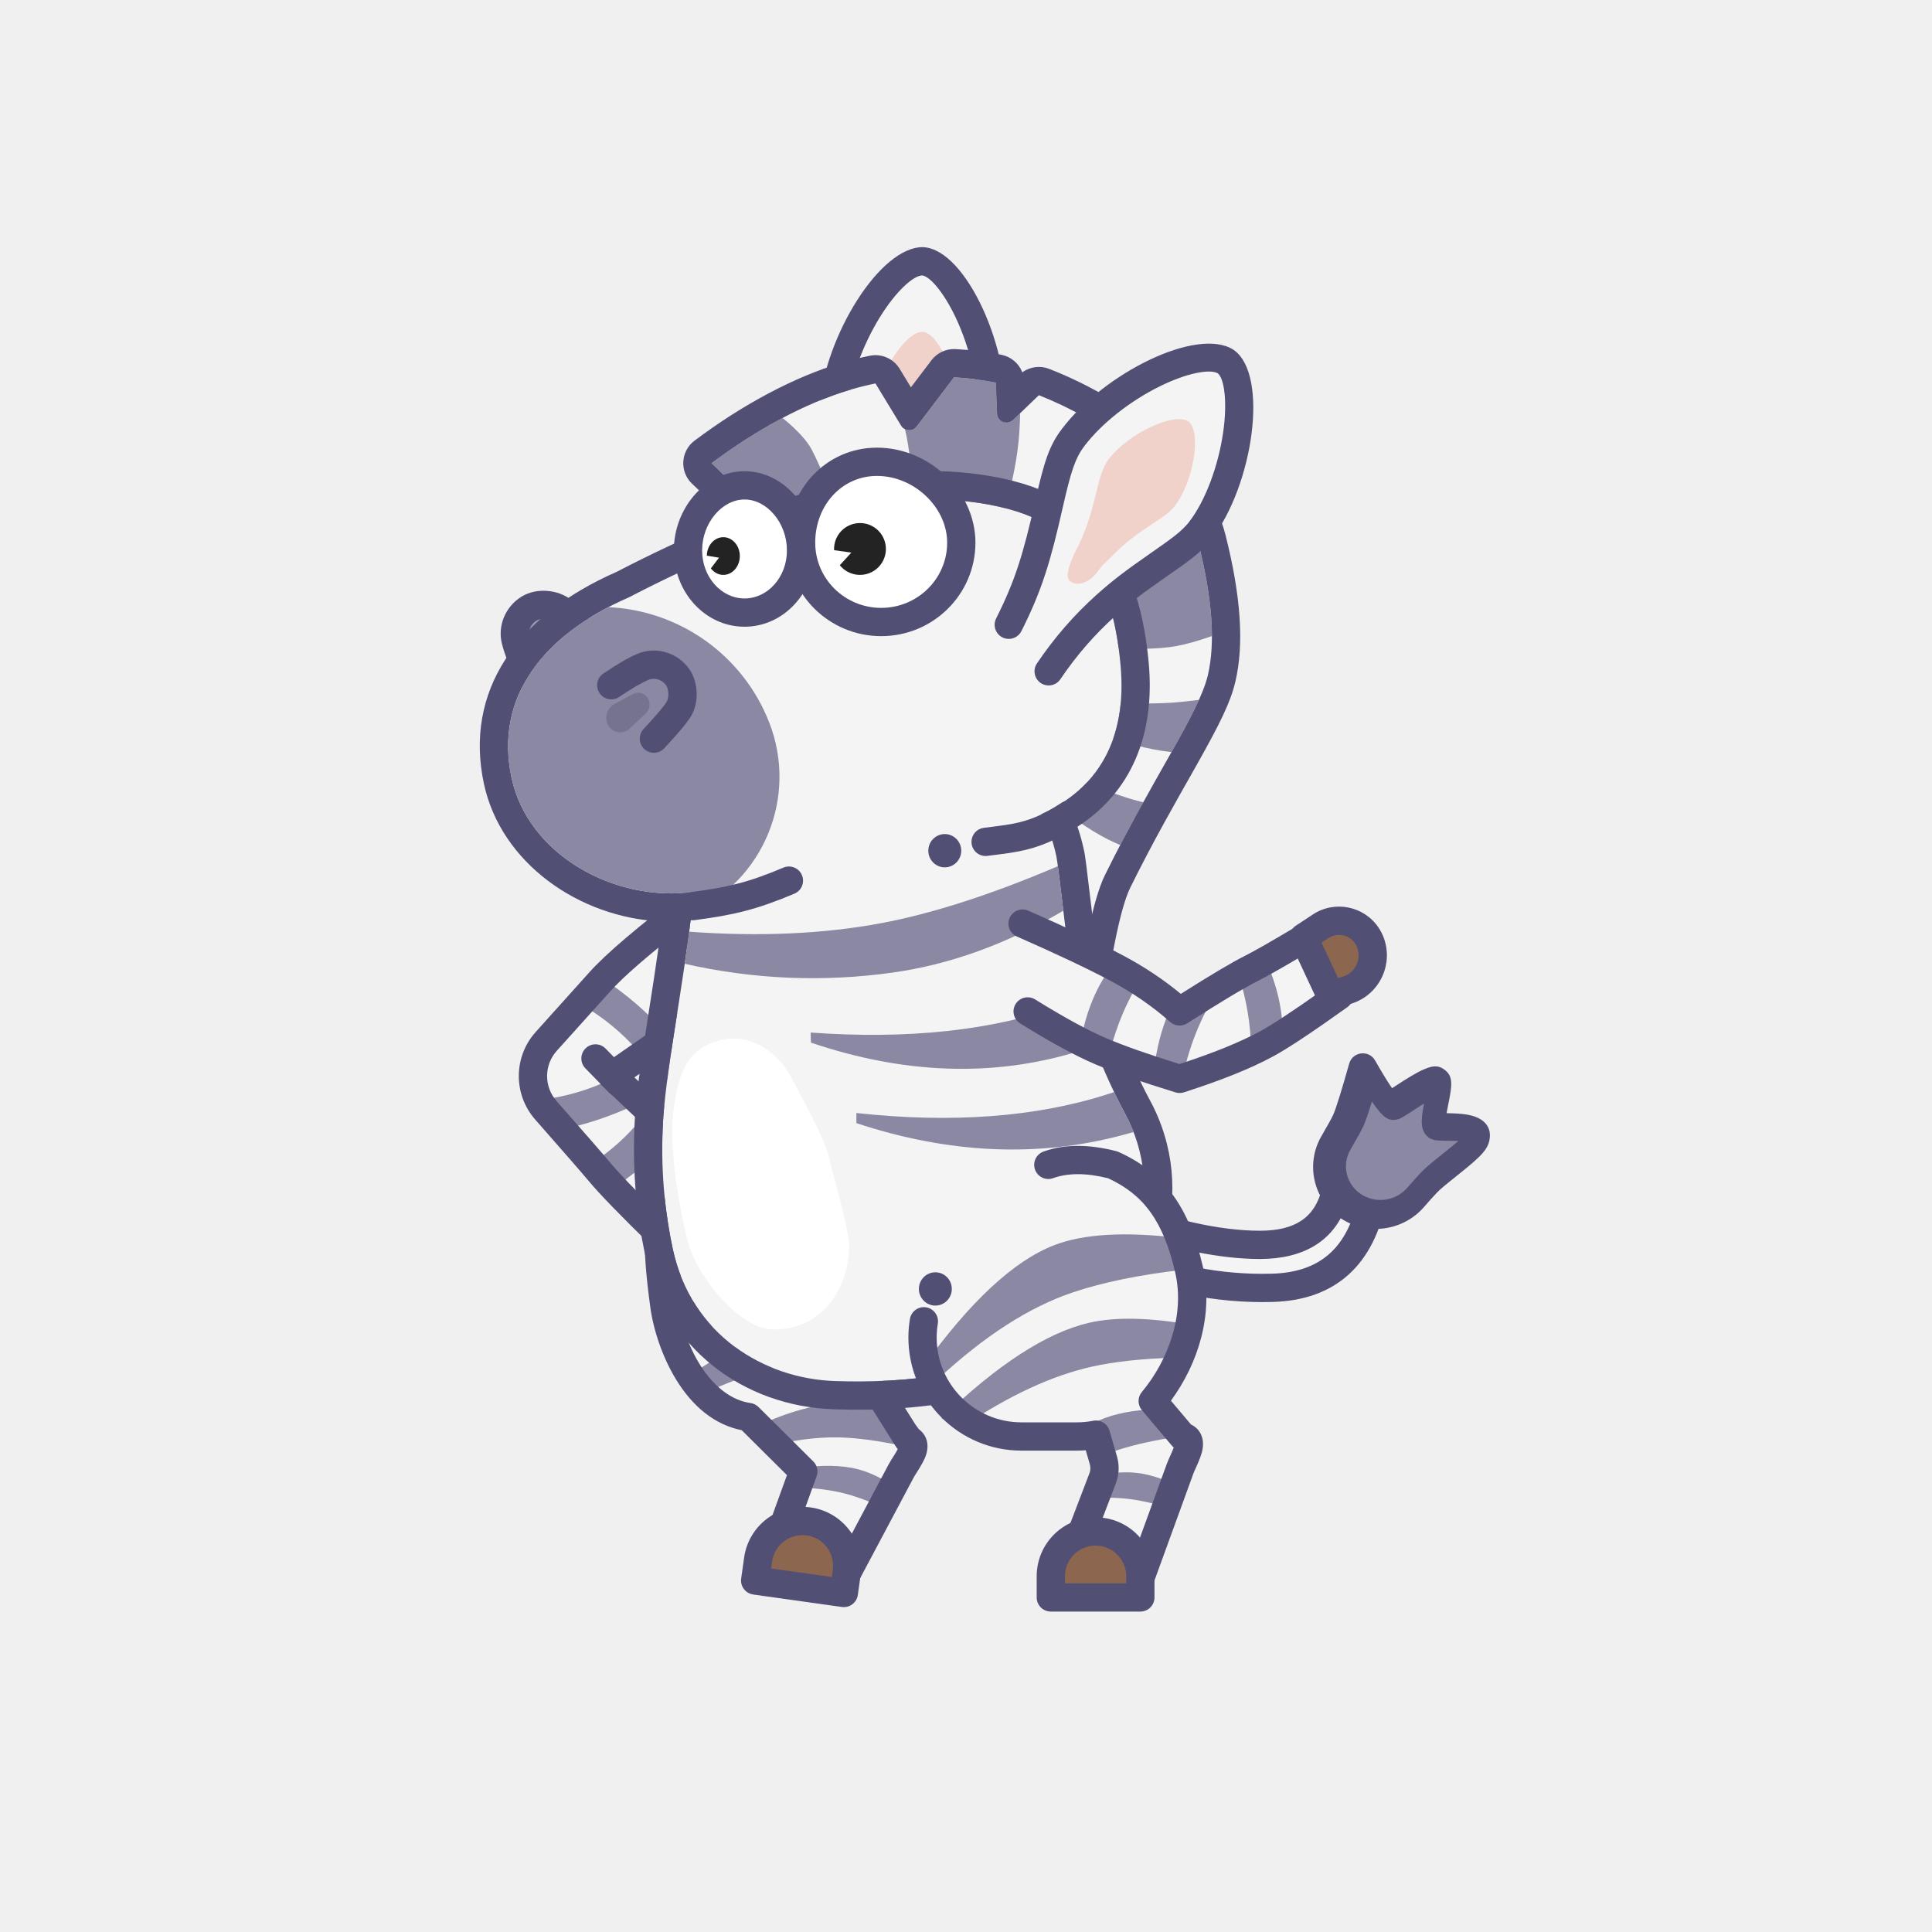
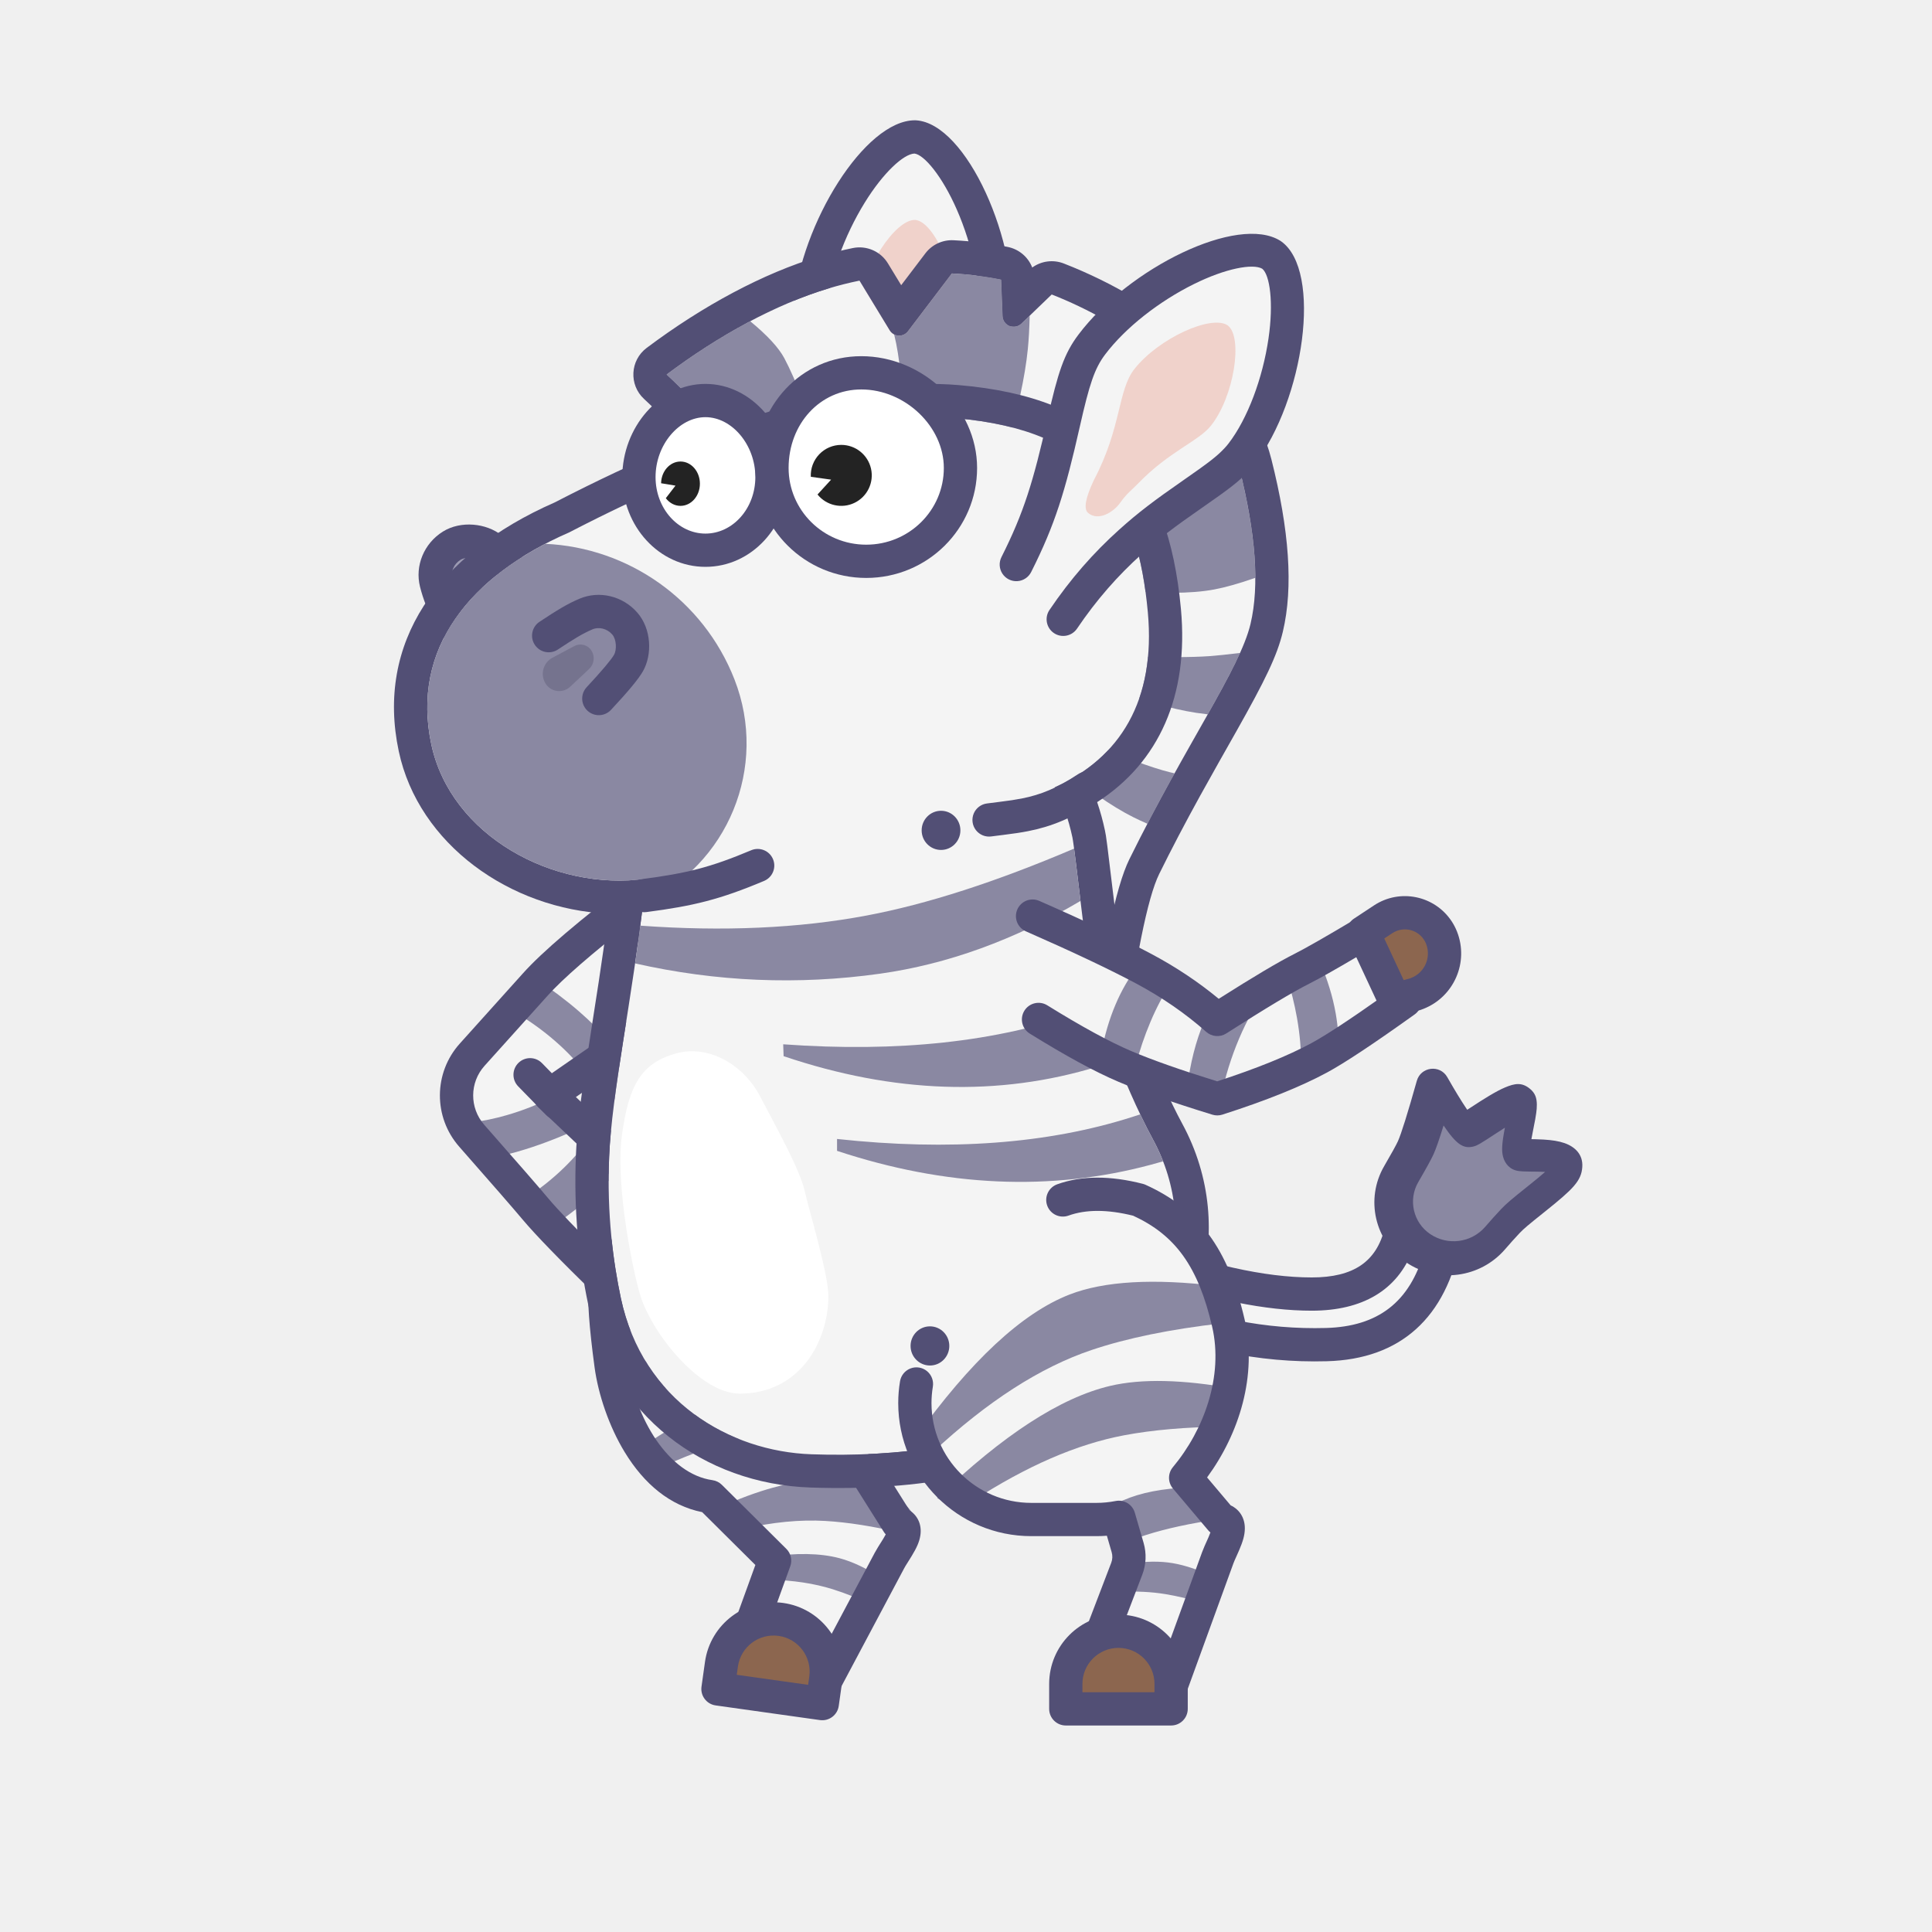
- <svg xmlns="http://www.w3.org/2000/svg" width="800px" height="800px" viewBox="0 0 1024 1024" class="icon" version="1.1">
+ <svg xmlns="http://www.w3.org/2000/svg" width="800px" height="800px" viewBox="76.8 76.8 870.4 870.4" class="icon" version="1.1">
  <path d="M463.989 317.21c-3.929-52.162-24.414-78.553-21.886-102.405 3.641-34.329 31.244-76.633 48.57-76.266 17.218 1.281 38.358 51.095 34.634 83.618-2.44 21.304-27.493 48.845-30.493 105.564" fill="#F4F4F4" />
  <path d="M488.763 145.977c4.416 0.512 12.538 10.277 19.066 25.163 7.268 16.571 11.159 35.59 9.8 49.619-0.085 0.837-0.21 1.708-0.385 2.627-0.984 5.113-2.647 9.498-8.222 22.513-6.186 14.426-9.378 22.72-12.58 33.847-4.313 14.985-6.883 30.513-7.488 47.554a7.493 7.493 0 0 0 14.98 0.532c0.557-15.787 2.93-30.098 6.913-43.94 2.982-10.372 5.994-18.197 11.948-32.086 6.072-14.161 7.9-18.974 9.171-25.585 0.257-1.366 0.457-2.7 0.582-4.014 3.482-35.942-20.185-89.9-43.118-91.203l-0.397-0.012c-22.593-0.082-51.417 46.56-54.724 83.936-0.957 10.814 1.114 19.241 8.297 39.786 9.516 27.231 13.3 41.31 15.367 63.57a7.493 7.493 0 1 0 14.92-1.386c-2.208-23.782-6.254-38.83-16.152-67.134-6.444-18.427-8.217-25.63-7.515-33.517 1.339-15.118 7.93-33.243 17.171-48.193 8.332-13.482 17.465-21.859 22.363-22.078z" fill="#524F75" />
  <path d="M474.899 266.799c-1.898-26.522-12.373-39.896-11.014-52.032 1.948-17.468 16.234-39.044 25.143-38.897 8.846 0.612 19.598 25.897 17.608 42.444-1.059 8.831-9.84 19.801-13.969 39.149-0.937 4.411-1.973 6.471-2.285 11.826-0.31 5.352-3.926 12.37-9.798 11.576-2.742-0.37-4.635-5.058-5.684-14.066z" fill="#F0D2CB" />
  <path d="M274.697 354.509c-0.864-5.732-1.963-13.045-1.753-19.431 0.21-6.386 4.688-12.193 11.321-14.094 6.629-1.903 13.951 2.031 16.786 6.019 1.888 2.662 4.833 8.941 8.834 18.839" fill="#9D9BB3" />
  <path d="M287.152 354.399c-3.739-8.177-5.462-12.423-6.594-16.911-0.779-3.097 0.662-6.589 3.706-8.484 2.428-1.519 7.071-0.994 9.146 0.662 1.928 1.541 6.256 6.496 12.458 14.431a7.493 7.493 0 1 0 11.808-9.226c-6.946-8.886-11.741-14.378-14.91-16.913-6.811-5.44-18.325-6.736-26.447-1.661-8.509 5.317-12.673 15.392-10.292 24.851 1.431 5.682 3.369 10.455 7.493 19.481a7.493 7.493 0 0 0 13.629-6.229z" fill="#524F75" />
  <path d="M284.772 357.086l-0.787-11.144a5.854 5.854 0 0 1 4.99-6.204 6.564 6.564 0 0 1 7.156 4.346l3.831 11.044a7.238 7.238 0 0 1-5.839 9.541 8.242 8.242 0 0 1-9.351-7.583z" fill="#75738E" />
  <path d="M550.617 209.47c30.902 12.056 74.859 40.001 84.44 77.906 7.523 29.753 9.223 53.278 5.11 70.574-4.823 20.278-28.802 53.698-54.577 105.979-6.196 12.575-12.158 41.682-17.875 87.325l-190.581-40.91c34.054-71.785 51.083-125.974 51.083-162.574 0-36.599-17.028-70.681-51.083-102.248 23.597-17.703 49.259-31.674 72.949-38.79a159.669 159.669 0 0 1 13.931-3.504l13.607 22.376a4.995 4.995 0 0 0 8.247 0.422l19.766-26.03c7.435 0.367 14.888 1.261 22.238 2.747l0.652 16.451a4.995 4.995 0 0 0 8.457 3.402l13.637-13.127z" fill="#F4F4F4" />
  <path d="M605.953 425.195a984.786 984.786 0 0 0-12.233 22.713 125.183 125.183 0 0 1-6.414-2.98c-10.048-5.053-21.409-13.047-34.079-23.982l12.96-10.352c16.479 7.275 29.054 11.981 37.721 14.121 0.647 0.162 1.329 0.322 2.046 0.48zM635.467 370.963c-3.524 7.822-8.542 16.986-14.553 27.658a134.454 134.454 0 0 1-5.19-0.682c-11.321-1.731-24.706-5.63-40.143-11.694l9.129-13.849c16.444 0.594 28.787 0.594 37.026 0 3.344-0.242 7.922-0.719 13.732-1.434zM635.484 289.095c4.561 18.447 6.848 34.459 6.863 48.038-7.385 2.567-13.592 4.318-18.617 5.252-10.6 1.968-24.928 1.968-42.993 0l-12.333-30.118c20.635-3.931 36.122-8.055 46.462-12.37 5.774-2.41 12.648-6.012 20.617-10.802zM479.612 227.455a4.99 4.99 0 0 0 6.256-1.426l19.766-26.03c7.435 0.367 14.888 1.261 22.238 2.747l0.652 16.451a4.995 4.995 0 0 0 8.457 3.402l3.706-3.569c-0.132 5.759-0.41 10.762-0.832 15.013-1.226 12.37-4.658 28.197-10.292 47.479l-45.054-8.769c-0.937-20.98-2.528-35.917-4.773-44.816l-0.125-0.482zM415.761 295.394c-8.514-17.268-21.387-33.892-38.627-49.871 12.183-9.141 24.918-17.286 37.648-24.007 7.697 6.341 12.82 11.898 15.375 16.666 4.943 9.233 12.036 27.286 21.277 54.157l-35.673 3.055z" fill="#8A88A2" />
  <path d="M550.617 209.47l-13.639 13.13a4.993 4.993 0 0 1-8.457-3.402l-0.652-16.451a149.484 149.484 0 0 0-22.238-2.747L485.868 226.029a4.995 4.995 0 0 1-8.247-0.422l-13.607-22.376a160.119 160.119 0 0 0-13.931 3.504c-23.689 7.116-49.352 21.087-72.949 38.79C411.188 277.089 428.217 311.171 428.217 347.77c0 36.597-17.028 90.789-51.083 162.574l190.581 40.91c5.717-45.643 11.679-74.75 17.875-87.325 25.772-52.284 49.754-85.701 54.577-105.979 4.113-17.296 2.413-40.82-5.11-70.574-9.581-37.905-53.538-65.853-84.44-77.906zM482.804 205.285l10.894-14.348a14.978 14.978 0 0 1 12.673-5.904c8.312 0.412 16.499 1.414 24.466 3.025a14.98 14.98 0 0 1 11.002 9.266 14.985 14.985 0 0 1 14.224-1.816c44.499 17.361 83.806 49.764 93.516 88.194 8.065 31.889 9.93 57.674 5.16 77.717-2.565 10.797-7.97 21.839-20.957 44.876-1.434 2.548-6.791 12.006-7.825 13.841a1565.157 1565.157 0 0 0-8.524 15.258c-6.723 12.216-12.67 23.527-18.407 35.163-5.19 10.527-10.947 38.637-16.449 82.562a14.985 14.985 0 0 1-18.015 12.788l-190.579-40.91c-9.451-2.028-14.536-12.343-10.395-21.074 33.18-69.937 49.637-122.316 49.637-156.15 0-32.116-15.11-62.362-46.285-91.258-6.856-6.354-6.284-17.366 1.194-22.975 25.488-19.119 52.646-33.65 77.637-41.157a175.918 175.918 0 0 1 15.235-3.831 14.988 14.988 0 0 1 15.812 6.893l5.987 9.843z" fill="#524F75" />
  <path d="M586.929 641.746c31.737 12.038 58.688 18.055 80.864 18.055s35.55-9.308 40.128-27.918l19.626 2.558c-5.892 31.272-23.614 47.314-53.171 48.13s-58.708-5.302-87.45-18.347v-22.478z" fill="#F4F4F4" />
  <path d="M594.422 659.339c26.287 11.249 52.851 16.484 79.752 15.742 23.405-0.647 37.761-11.636 44.199-34.282l-5.19-0.677c-6.898 17.915-22.53 27.166-45.391 27.168-20.747 0-45.178-4.963-73.371-14.836v6.883z m-4.835-24.596c30.952 11.741 57.054 17.565 78.204 17.565 18.887 0 29.144-7.136 32.853-22.216a7.493 7.493 0 0 1 8.244-5.639l19.626 2.558a7.493 7.493 0 0 1 6.396 8.816c-6.529 34.649-27.151 53.318-60.329 54.232-30.713 0.847-60.988-5.505-90.751-19.011a7.5 7.5 0 0 1-4.396-6.823v-22.478c0.002-5.242 5.252-8.864 10.153-7.003z" fill="#524F75" />
  <path d="M719.527 567.001c7.815 11.699 12.915 18.237 15.3 19.616 0.862 0.497 21.142-17.146 24.101-15.035 2.225 1.588-3.557 24.049 0 24.259 4.805 0.282 22.848-2.617 22.848 3.209 0 5.829-17.96 19.054-24.336 26.786a230.063 230.063 0 0 0-6.321 8.107 26.324 26.324 0 0 1-34.209 6.986 25.1 25.1 0 0 1-9.975-32.815c3.04-6.181 4.933-10.272 5.677-12.273 1.401-3.749 3.704-13.362 6.916-28.839z" fill="#8A88A2" />
  <path d="M722.634 596.817c-1.024 2.25-3.272 6.334-6.863 12.51a17.615 17.615 0 0 0 5.372 23.455 18.842 18.842 0 0 0 24.766-3.277 240.74 240.74 0 0 1 7.098-7.9c2.51-2.642 4.703-4.476 12.151-10.427l0.902-0.722c3.02-2.42 5.162-4.191 6.853-5.697-0.674-0.032-1.389-0.055-2.16-0.075a192.634 192.634 0 0 0-2.62-0.045l-2.508-0.027c-2.133-0.032-3.417-0.085-4.568-0.235-3.979-0.514-6.266-3.269-7.111-6.496-0.377-1.439-0.46-2.902-0.37-4.598 0.107-2.133 0.48-4.591 1.156-8.132l0.057-0.305c-0.155 0.1-0.317 0.197-0.475 0.3-1.886 1.196-7.852 5.098-7.805 5.068a73.653 73.653 0 0 1-2.987 1.851 15.16 15.16 0 0 1-1.573 0.802 8.584 8.584 0 0 1-1.611 0.519c-1.891 0.41-3.739 0.355-5.914-1.114-2.011-1.356-4.331-4.059-7.275-8.422-1.928 6.269-3.417 10.552-4.516 12.967z m46.075-6.768c1.284 0.035 2.448 0.08 3.567 0.147 3.766 0.232 6.786 0.687 9.341 1.581 4.898 1.716 8.422 5.255 8.03 10.839-0.435 6.236-4.196 9.923-16.634 19.886l-0.914 0.732c-6.723 5.375-8.821 7.128-10.637 9.041a221.634 221.634 0 0 0-6.644 7.395 33.822 33.822 0 0 1-44.469 5.884c-14.224-9.596-18.577-28.577-9.945-43.41 3.332-5.732 5.432-9.546 6.176-11.184 1.434-3.152 4.353-12.415 8.517-27.213 1.803-6.399 10.422-7.458 13.719-1.688 3.407 5.964 6.219 10.59 8.417 13.851l0.582 0.857c1.916-1.249 4.798-3.124 6.059-3.924 1.379-0.877 2.647-1.658 3.839-2.37 2.775-1.658 5.1-2.902 7.093-3.741 4.488-1.893 7.623-2.413 11.257 0.582 2.473 2.036 3.05 4.246 3.112 7.041a24.876 24.876 0 0 1-0.287 3.941c-0.27 1.956-0.39 2.587-1.484 8.127a243.312 243.312 0 0 0-0.677 3.589c0.719 0.01 1.354 0.022 1.983 0.037z" fill="#524F75" />
  <path d="M464.692 615.229c19.624 12.405 29.551 29.581 32.288 60.458s-17.364 56.151-28.759 66.449l13.089 20.806c6.912 2.52-0.829 11.319-3.832 16.965L446.663 837.887l-39.866-5.605 20.932-52.373-30.993-28.85c-28.685-4.031-48.67-30.553-44.639-59.238 0.401-2.854 1.036-5.665 1.899-8.414" fill="#F4F4F4" />
  <path d="M349.944 707.555C379.556 676.516 405.54 658.362 427.897 653.093c22.36-5.266 55.899 0.154 100.619 16.26l-0.991 8.055c-38.292-3.273-69.402-2.664-93.325 1.83-23.925 4.489-49.682 16.38-77.274 35.673l-6.982-7.355z" fill="#8A88A2" />
  <path d="M368.436 727.065c27.925-18.608 51.884-28.83 71.88-30.668 22.874-2.107 55.526 6.644 97.959 26.249l-2.1 7.836c-37.467-8.57-68.356-12.295-92.673-11.178-20.432 0.937-42.873 6.87-67.325 17.8-4.647 2.076-11.763-7.361-7.742-10.039zM404.251 754.495c16.877-7.353 31.469-10.952 43.775-10.794 8.149 0.104 17.664 2.089 28.541 5.951 13.412 4.758 17.912 20.477 6.403 17.768-12.765-3.007-24.207-4.809-34.33-5.405-11.421-0.674-23.836 0.534-37.245 3.618-9.192 2.113-15.22-7.617-7.144-11.138zM422.431 778.256c12.974-1.942 23.813-1.768 32.512 0.521 5.952 1.565 12.537 4.705 19.762 9.413 4.836 3.151-2.868 3.433-3.927 6.278-1.011 2.723 4.844 8.136-0.001 5.836-6.733-3.201-13.011-5.708-18.829-7.529-8.369-2.616-17.81-4.044-28.317-4.282-3.645-0.084-0.792-2.492-1.202-4.797-0.44-2.468-3.892-4.857 0-5.44z" fill="#8A88A2" />
  <path d="M489.515 676.353c2.025 22.812-10.1 45.572-26.316 60.227a7.49 7.49 0 0 0-1.319 9.547l13.091 20.806c0.256 0.407 0.547 0.788 0.875 1.134-0.295 0.556-0.674 1.224-1.137 1.989-0.253 0.418-0.526 0.857-0.884 1.424l-0.736 1.163c-0.298 0.473-0.53 0.844-0.749 1.204-0.594 0.961-1.063 1.767-1.475 2.544l-28.352 53.343L416.994 826.148l15.832-43.687a7.495 7.495 0 0 0-1.764-7.867L402.016 745.742a7.493 7.493 0 0 0-4.237-2.104c-19.756-2.779-34.833-27.546-38.256-52.825-2.337-17.234-3.126-28.815-2.603-34.187a7.5 7.5 0 0 0-6.731-8.187 7.495 7.495 0 0 0-8.184 6.731c-0.669 6.844 0.183 19.335 2.665 37.654 1.654 12.192 6.486 26.551 13.561 38.176 8.778 14.419 20.478 24.162 34.904 27.042l23.968 23.81-17.349 47.878a7.493 7.493 0 0 0 6.004 9.971l39.866 5.605a7.493 7.493 0 0 0 7.659-3.905l30.817-57.975c0.436-0.826 0.517-0.954 2.409-3.967 0.396-0.628 0.708-1.129 1.008-1.624 2.218-3.651 3.48-6.348 3.93-9.354 0.692-4.601-1.065-8.768-4.869-11.242l-8.765-13.936c17.004-17.442 28.941-42.281 26.635-68.275-2.879-32.435-13.574-52.115-35.746-66.132a7.333 7.333 0 0 0-1.152-0.596C453.559 602.542 440.797 600.748 429.329 603.137a7.493 7.493 0 0 0 3.055 14.672c8.116-1.689 17.71-0.394 28.849 4.102 17.593 11.33 25.822 26.696 28.281 54.442z" fill="#524F75" />
  <path d="M363.635 658.531a8.726 8.824 7.992 1 0-2.454 17.476 8.726 8.824 7.992 1 0 2.454-17.476Z" fill="#524F75" />
  <path d="M428.622 806.38a23.727 23.727 0 0 1 20.193 26.801L447.252 844.307l-46.992-6.604 1.564-11.13a23.727 23.727 0 0 1 26.798-20.194z" fill="#8C664F" />
  <path d="M441.396 832.135a16.234 16.234 0 0 0-32.152-4.519L408.722 831.326l32.152 4.519 0.521-3.71z m-11.731-33.175c17.073 2.399 28.97 18.188 26.571 35.261L454.671 845.35c-0.576 4.096-4.367 6.953-8.463 6.377l-46.992-6.604a7.493 7.493 0 0 1-6.377-8.46L394.404 825.531c2.399-17.073 18.188-28.97 35.261-26.571z" fill="#524F75" />
  <path d="M367.459 478.203l10.21 55.011-53.268 36.911 46.57 44.179-20.113 40.98c-16.449-16.054-27.423-27.366-32.928-33.939-4.156-4.963-13.689-15.919-28.602-32.863a27.473 27.473 0 0 1 0.217-36.544c12.932-14.348 22.396-24.873 28.385-31.569 8.287-9.263 24.796-23.32 49.529-42.166z" fill="#F4F4F4" />
  <path d="M367.459 478.203l10.21 55.011-53.268 36.911 46.57 44.179-20.113 40.98c-16.449-16.054-27.423-27.366-32.928-33.939-4.156-4.963-13.689-15.919-28.602-32.863a27.473 27.473 0 0 1 0.217-36.544c12.932-14.348 22.396-24.873 28.385-31.569 8.287-9.263 24.796-23.32 49.529-42.166z" fill="#F4F4F4" />
  <path d="M317.582 517.382c7.56 4.988 14.264 10.025 20.113 15.108 9.883 8.589 18.287 18.16 25.218 28.707l-13.27 15.83c-3.794-10.922-11.389-21.337-22.785-31.244a118.444 118.444 0 0 0-17.738-12.75c-6.761-3.974 3.244-19.091 8.462-15.65zM336.706 585.648c-9.358 4.226-18.185 7.533-26.484 9.91a144.072 144.072 0 0 1-14.378 3.352c-7.805 1.401-14.643-15.472-6.241-16.489 4.9-0.594 10.025-1.658 15.372-3.189a118.609 118.609 0 0 0 21.049-8.282c6.771-3.439 15.517 12.515 10.682 14.698zM356.145 603.73c-10.297 10.507-20.935 19.326-31.916 26.459-8.1 5.257-3.172-1.359-6.034-4.526-2.96-3.274-14.423-2.65-4.765-8.921 12.665-8.224 23.052-18.267 31.16-30.131l11.556 17.118z" fill="#8A88A2" />
  <path d="M323.517 525.364c-5.997 6.706-15.465 17.233-28.405 31.587a19.985 19.985 0 0 0-0.157 26.582c14.955 16.993 24.511 27.973 28.722 33.003 4.448 5.312 12.815 14.054 25.028 26.132l13.112-26.716-42.573-40.388a7.493 7.493 0 0 1 0.889-11.596l49.284-34.149-7.091-38.2c-19.044 14.858-32.024 26.159-38.81 33.747z m12.728 45.67l39.884 37.833a7.488 7.488 0 0 1 1.568 8.736l-20.113 40.98a7.493 7.493 0 0 1-11.961 2.058c-16.621-16.219-27.728-27.665-33.44-34.491-4.103-4.9-13.614-15.827-28.482-32.726a34.963 34.963 0 0 1 0.277-46.51c12.927-14.341 22.383-24.858 28.365-31.547 8.692-9.718 25.48-24.012 50.571-43.13 4.441-3.384 10.889-0.897 11.908 4.593l10.21 55.014a7.5 7.5 0 0 1-3.099 7.525l-45.688 31.664z" fill="#524F75" />
  <path d="M333.599 568.69l-12.618-12.925a7.493 7.493 0 0 0-10.725 10.467l12.618 12.925a7.493 7.493 0 0 0 10.725-10.467z" fill="#524F75" />
  <path d="M551.976 431.494c29.456-13.197 45.593-39.149 41.934-78.943-4.491-48.817-22.253-81.922-86.555-87.33-42.868-3.604-100.944 13.557-174.23 51.482-44.859 19.551-71.178 52.376-62.009 95.464 8.749 41.125 55.019 66.303 96.718 60.548-0.252 1.993-0.495 4.024-0.729 6.094-5.639 49.609-14.673 90.149-15.874 119.186-1.074 25.995 1.863 47.494 5.277 63.655 9.863 46.402 49.017 69.06 85.876 70.329s82.854-2.835 119.229-25.393c40.65-25.213 57.239-74.772 34.604-116.471-14.234-26.224-26.177-62.037-27.626-68.838-1.586-7.458-7.545-62.019-8.649-67.214-1.773-8.344-4.468-15.882-7.965-22.57z" fill="#F4F4F4" />
  <path d="M593.91 352.548c-4.491-48.817-22.253-81.922-86.555-87.33-42.868-3.601-100.944 13.559-174.23 51.485-44.859 19.551-71.178 52.376-62.009 95.464 8.749 41.125 55.019 66.303 96.718 60.548-0.252 1.993-0.495 4.024-0.729 6.094-5.639 49.609-14.673 90.149-15.874 119.186-1.074 25.995 1.863 47.494 5.277 63.655 9.863 46.402 49.017 69.06 85.876 70.329s82.854-2.835 119.229-25.393c40.65-25.213 57.239-74.772 34.604-116.471-14.234-26.224-26.177-62.037-27.626-68.838-1.586-7.458-7.545-62.019-8.649-67.214-1.776-8.344-4.471-15.882-7.967-22.573 29.459-13.195 45.595-39.149 41.937-78.943z m-19.311 98.401c0.614 2.89 0.787 4.296 4.496 35.158 2.355 19.611 3.661 29.728 4.156 32.054 2.16 10.178 15.2 44.664 26.137 64.809 26.134 48.145 8.117 106.588-39.879 136.352-34.699 21.519-78.446 29.329-127.643 27.633-47.961-1.648-89.458-32.513-100.02-82.207-4.456-21.084-6.589-43.193-5.59-67.374 0.41-9.875 1.626-21.062 3.779-35.995 1.194-8.277 6.072-39.449 6.516-42.366a1251.675 1251.675 0 0 0 4.303-30.588c-44.212-1.971-85.489-31.279-94.398-73.141-10.372-48.747 17.071-88.791 70.216-112.116 75.361-38.949 135.762-56.762 181.937-52.883 66.175 5.565 94.455 38.215 100.222 100.889 3.591 39.027-9.87 69.09-37.746 86.998a110.612 110.612 0 0 1 3.512 12.778z" fill="#524F75" />
  <path d="M600.801 599.994a86.478 86.478 0 0 0-4.583-9.875 247.716 247.716 0 0 1-5.732-11.286c-1.254 0.422-2.503 0.829-3.744 1.224-37.898 12.068-82.177 15.358-132.84 9.868v5.355c49.172 16.249 96.288 18.337 141.352 6.264a300.806 300.806 0 0 0 5.547-1.548zM579.956 554.494a422.422 422.422 0 0 1-8.851-24.546 249.581 249.581 0 0 1-7.593 2.857c-37.453 13.382-82.077 18.207-133.869 14.468l0.187 5.35c49.669 16.776 96.81 18.342 141.424 4.703a263.518 263.518 0 0 0 8.702-2.832zM365.268 493.823c-0.757 5.812-1.548 11.484-2.35 17.013 36.639 8.277 73.416 9.82 110.327 4.633 30.47-4.283 60.586-15.21 90.349-32.783-1.121-9.351-2.18-18.172-2.897-23.579-35.121 14.985-66.253 25.031-93.396 30.141-30.628 5.767-64.637 7.293-102.033 4.576zM322.435 321.801c-38.26 19.928-59.734 50.825-51.32 90.367 8.749 41.125 55.019 66.303 96.718 60.548-0.252 1.993-0.495 4.024-0.729 6.094-0.19 1.676-0.385 3.342-0.582 4.998 38.203-17.176 56.577-61.48 41.18-100.891-14.071-36.012-47.921-59.437-85.267-61.115z" fill="#8A88A2" />
  <path d="M328.017 369.497c7.493-4.97 11.416-7.338 15.672-9.154 2.937-1.254 6.609-0.377 8.959 2.328 1.881 2.163 2.09 6.833 0.779 9.139-1.221 2.148-5.44 7.198-12.305 14.563a7.493 7.493 0 1 0 10.962 10.218c7.692-8.249 12.365-13.846 14.371-17.376 4.308-7.575 3.789-19.149-2.495-26.379-6.584-7.573-17.183-10.108-26.154-6.279-5.39 2.308-9.8 4.968-18.072 10.455a7.493 7.493 0 0 0 8.284 12.485z" fill="#524F75" />
  <path d="M325.697 373.111l9.86-5.25a5.854 5.854 0 0 1 7.697 2.036 6.569 6.569 0 0 1-1.056 8.302l-8.532 7.995a7.235 7.235 0 0 1-11.092-1.456 8.242 8.242 0 0 1 3.122-11.626z" fill="#75738E" />
  <path d="M381.018 551.479c15.06-4.351 30.755 5.12 38.073 18.984 10.033 19.011 18.362 34.112 20.423 43.64 1.421 6.574 10.495 36.617 10.492 46.582-0.002 20.365-12.775 43.97-39.961 43.97-17.68 0-39.204-26.659-44.689-43.97-3.04-9.598-11.486-49.269-8.364-72.499 3.124-23.235 9.228-32.428 24.027-36.707z" fill="#FFFFFF" />
  <path d="M368.116 487.694c21.157-2.77 32.968-5.625 52.968-14.046a7.493 7.493 0 0 0-5.814-13.812c-18.617 7.837-29.174 10.39-49.1 13a7.493 7.493 0 1 0 1.946 14.858zM523.469 453.62c0.797-0.105 1.613-0.207 2.632-0.337l2.595-0.325c5.08-0.639 8.06-1.076 11.314-1.718 10.637-2.095 19.846-5.887 30.8-13.197a7.493 7.493 0 0 0-8.317-12.465c-9.311 6.211-16.676 9.246-25.378 10.962-2.827 0.557-5.532 0.954-10.287 1.551a1049.041 1049.041 0 0 0-5.302 0.672 7.493 7.493 0 1 0 1.943 14.858z" fill="#524F75" />
  <path d="M492.022 450.892a8.821 8.726 90 1 0 17.453 0 8.821 8.726 90 1 0-17.453 0Z" fill="#524F75" />
  <path d="M533.699 329.94c24.309-46.317 20.922-79.557 35.705-98.441 21.282-27.183 67.107-48.433 81.61-38.939 13.919 10.21 5.45 63.658-14.943 89.265-13.359 16.776-49.199 26.854-81.8 73.366" fill="#F4F4F4" />
  <path d="M645.447 197.857c3.474 2.775 5.185 15.36 2.835 31.442-2.617 17.905-9.396 36.095-17.985 47.274-0.507 0.664-1.081 1.339-1.718 2.026-3.544 3.814-7.278 6.651-18.904 14.731-12.887 8.956-19.993 14.301-28.602 22.038-11.601 10.425-22.009 22.226-31.552 36.362a7.495 7.495 0 0 0 12.423 8.384c8.836-13.092 18.434-23.974 29.147-33.602 8.027-7.215 14.726-12.253 27.136-20.877 12.65-8.791 16.751-11.908 21.334-16.841 0.947-1.019 1.821-2.048 2.622-3.092 22.001-28.637 30.523-86.935 11.764-100.195l-0.33-0.22c-19.114-12.043-68.278 12.233-90.891 42.181-6.541 8.662-9.251 16.908-14.044 38.138-6.356 28.143-10.612 42.086-20.652 62.059a7.493 7.493 0 1 0 13.387 6.731c10.73-21.339 15.275-36.245 21.881-65.491 4.301-19.044 6.616-26.09 11.389-32.408 9.144-12.111 24.341-23.989 40.098-31.771 14.209-7.018 26.394-9.278 30.663-6.868z" fill="#524F75" />
  <path d="M569.666 292.971c12.44-23.497 10.65-40.388 18.23-49.961 10.912-13.779 34.461-24.509 41.937-19.666 7.178 5.207 2.897 32.348-7.56 45.328-5.577 6.926-18.837 11.574-32.591 25.8-3.134 3.242-5.105 4.441-8.204 8.816s-9.883 8.409-14.443 4.625c-2.13-1.766-1.254-6.748 2.632-14.943z" fill="#F0D2CB" />
  <path d="M394.617 324.683c16.551 0 29.971-14.753 29.971-32.953S411.168 257.249 394.617 257.249s-29.971 16.284-29.971 34.481S378.066 324.683 394.617 324.683z" fill="#FFFFFF" />
  <path d="M394.617 332.176c-20.857 0-37.463-18.26-37.463-40.446 0-22.388 16.739-41.974 37.463-41.974s37.463 19.583 37.463 41.974c0 22.188-16.606 40.446-37.463 40.446z m0-14.985c12.248 0 22.478-11.249 22.478-25.46 0-14.591-10.597-26.989-22.478-26.989s-22.478 12.398-22.478 26.989c0 14.214 10.23 25.46 22.478 25.46z" fill="#524F75" />
  <path d="M376.76 301.243C378.363 303.361 380.733 304.702 383.376 304.702c4.828 0 8.741-4.473 8.741-9.99s-3.914-9.99-8.741-9.99c-4.768 0-8.647 4.363-8.741 9.788l6.481 1.076-4.356 5.657z" fill="#232323" />
  <path d="M467.046 329.678c23.45 0 42.459-18.829 42.459-42.054 0-23.225-21.224-42.863-44.674-42.863s-40.243 19.638-40.243 42.863c0 23.227 19.009 42.054 42.459 42.054z" fill="#FFFFFF" />
  <path d="M467.046 337.171c-27.573 0-49.951-22.166-49.951-49.547C417.095 259.789 437.645 237.268 464.831 237.268c27.76 0 52.167 23.147 52.167 50.356 0 27.381-22.378 49.547-49.951 49.547z m0-14.985c19.326 0 34.966-15.49 34.966-34.561 0-18.749-17.523-35.37-37.181-35.37-18.587 0-32.751 15.52-32.751 35.37 0 19.071 15.64 34.561 34.966 34.561z" fill="#524F75" />
  <path d="M445.108 299.582A13.737 13.737 0 1 0 455.807 277.229a13.737 13.737 0 0 0-13.722 14.378l9.144 1.281-6.122 6.693z" fill="#232323" />
  <path d="M589.799 617.397c21.159 9.556 33.377 25.185 40.388 55.381s-9.381 58.021-19.229 69.802l15.86 18.784c7.195 1.531 0.752 11.324-1.434 17.331L602.936 840.397H562.681L584.429 783.532a14.985 14.985 0 0 0 0.392-9.541l-3.961-13.614a52.539 52.539 0 0 1-10.123 0.987H541.409c-28.967 0-52.449-23.482-52.449-52.449 0-2.877 0.237-5.757 0.709-8.594" fill="#F4F4F4" />
  <path d="M589.799 617.397c21.159 9.556 33.377 25.185 40.388 55.381s-9.381 58.021-19.229 69.802l15.86 18.784c7.195 1.531 0.752 11.324-1.434 17.331L602.936 840.397H562.681L584.429 783.532a14.985 14.985 0 0 0 0.392-9.541l-3.961-13.614a52.539 52.539 0 0 1-10.123 0.987H541.409c-28.967 0-52.449-23.482-52.449-52.449 0-2.877 0.237-5.757 0.709-8.594" fill="#F4F4F4" />
  <path d="M489.02 724.795C514.021 689.939 537.225 668.342 558.637 660.015c15.585-6.064 37.833-7.34 66.745-3.834 10.789 1.309 12.31 15.605 1.913 16.796-23.247 2.657-42.841 6.673-58.778 12.046-23.067 7.775-46.919 23.137-71.558 46.082l-7.94-6.311zM499.048 751.728c29.579-28.44 55.551-45.296 77.909-50.561 14.144-3.332 32.768-2.907 55.875 1.274-0.954 7.453-5.24 15.712-4.883 17.093-16.946 0.175-31.829 1.469-44.649 3.874-21.357 4.009-44.177 13.916-68.458 29.723a83.603 83.603 0 0 1-6.584 3.836l-9.211-5.24zM573.025 757.815c4.381-2.67 8.659-4.778 12.835-6.319 8.349-3.079 19.016-4.655 32.011-4.723 5.974-0.032 3.674 3.909 5.864 6.846 2.785 3.731 8.602 6.736 1.841 7.687-12.408 1.748-23.265 4.103-32.581 7.063a106.331 106.331 0 0 0-8.117 2.95c-7.143 2.92-4.451-3.357-7.495-5.842-3.724-3.035-11.801-3.122-4.358-7.663zM582.811 781.749c7.495-1.391 14.196-1.736 20.1-1.039 5.697 0.674 12.131 2.622 19.304 5.847 5.994 2.695 4.228 5.527 2.395 8.432-1.409 2.235-1.499 5.245-6.419 3.804-5.819-1.703-11.252-2.97-16.297-3.804-6.381-1.051-13.247-1.384-20.6-0.992-5.262 0.28-4.501-2.832-3.759-5.974 0.632-2.692 0.462-5.38 5.275-6.274z" fill="#8A88A2" />
  <path d="M622.889 674.469c5.18 22.311-3.659 46.537-17.678 63.306a7.485 7.485 0 0 0 0.022 9.638l15.857 18.784c0.312 0.367 0.654 0.702 1.024 0.999-0.215 0.592-0.495 1.304-0.849 2.13-0.192 0.45-0.4 0.922-0.677 1.531l-0.567 1.256c-0.23 0.51-0.407 0.909-0.574 1.296-0.452 1.034-0.804 1.898-1.104 2.725l-20.655 56.77h-24.121l17.858-46.694a22.481 22.481 0 0 0 0.589-14.309l-3.961-13.614a7.493 7.493 0 0 0-8.642-5.257 44.969 44.969 0 0 1-8.677 0.844H541.409c-24.826 0-44.956-20.128-44.956-44.956 0-2.468 0.205-4.933 0.609-7.365a7.493 7.493 0 1 0-14.783-2.458 59.951 59.951 0 0 0-0.812 9.825c0 33.105 26.836 59.941 59.941 59.941h29.329c1.581 0 3.157-0.062 4.733-0.187l2.155 7.42a7.478 7.478 0 0 1-0.195 4.768l-21.751 56.867c-1.876 4.905 1.746 10.168 7.001 10.168H602.936a7.493 7.493 0 0 0 7.041-4.933l22.446-61.7c0.32-0.882 0.38-1.017 1.836-4.263 0.305-0.677 0.542-1.216 0.772-1.748 1.688-3.924 2.56-6.773 2.59-9.81 0.045-4.653-2.278-8.537-6.386-10.455l-10.625-12.58c14.413-19.638 22.775-45.903 16.876-71.318C630.125 639.363 616.793 621.368 592.886 610.569a7.568 7.568 0 0 0-1.224-0.43C577.012 606.383 564.124 606.383 553.1 610.346a7.493 7.493 0 1 0 5.068 14.104c7.8-2.805 17.483-2.855 29.137 0.045 19.001 8.769 29.289 22.845 35.585 49.974z" fill="#524F75" />
  <path d="M487.027 683.165a8.821 8.726 90 1 0 17.453 0 8.821 8.726 90 1 0-17.453 0Z" fill="#524F75" />
  <path d="M580.685 811.707a23.727 23.727 0 0 1 23.727 23.727V846.673h-47.454v-11.239a23.727 23.727 0 0 1 23.727-23.727z" fill="#8C664F" />
  <path d="M596.92 835.434a16.234 16.234 0 1 0-32.468 0V839.18h32.468v-3.746z m-16.234-31.22c17.241 0 31.22 13.979 31.22 31.22V846.673a7.493 7.493 0 0 1-7.493 7.493h-47.454a7.493 7.493 0 0 1-7.493-7.493v-11.239c0-17.241 13.979-31.22 31.22-31.22z" fill="#524F75" />
  <path d="M541.988 489.522c21.187 9.303 37.886 17.203 50.094 23.702 12.206 6.499 23.25 14.119 33.135 22.858 17.82-11.411 30.533-19.031 38.138-22.858s24.174-12.895 49.699-27.203l13.896 30.503c-25.832 18.41-44.427 30.683-55.781 36.822s-26.671 12.295-45.955 18.474c-17.578-5.395-31.424-10.24-41.542-14.531-10.118-4.288-23.117-11.359-38.999-21.207" fill="#F4F4F4" />
  <path d="M604.44 519.378a118.487 118.487 0 0 0-9.358 17.83 138.417 138.417 0 0 0-6.609 19.566c-1.908 7.385-16.839 1.386-15.505-5.734 1.476-7.875 3.601-15.083 6.379-21.621a81.65 81.65 0 0 1 10.24-17.71c3.801-4.988 18.472 2.041 14.853 7.67zM640.899 532.7a123.529 123.529 0 0 0-5.859 12.001c-3.569 8.404-6.321 17.303-8.264 26.691-1.074 5.182-15.742 0.422-15.19-4.136 1.376-11.346 3.946-21.462 7.717-30.343 7.935-18.684 26.057-12.186 21.596-4.213zM662.978 556.654c0.047-6.871-0.572-13.959-1.861-21.262a137.74 137.74 0 0 0-4.735-18.862c-2.483-7.62 12.435-12.563 15.083-6.366 3.404 7.965 5.772 15.695 7.091 23.19 1.111 6.301 1.504 12.528 1.174 18.679-0.37 6.856-16.794 10.887-16.751 4.62z" fill="#8A88A2" />
  <path d="M699.759 525.644c-14.955 10.572-25.722 17.635-32.151 21.107-10.46 5.657-24.618 11.406-42.444 17.211-16.284-5.048-29.152-9.578-38.565-13.572-9.708-4.116-22.391-11.014-37.975-20.677a7.493 7.493 0 0 0-7.897 12.738c16.182 10.035 29.499 17.273 40.023 21.736 10.39 4.411 24.464 9.331 42.269 14.798 1.461 0.45 3.027 0.44 4.483-0.027 19.693-6.311 35.42-12.635 47.234-19.019 7.925-4.286 20.992-12.96 39.409-26.137a7.488 7.488 0 0 0 2.041-9.988l-18.517-30.423a7.493 7.493 0 0 0-10.238-2.54c-13.392 7.985-22.585 13.235-27.448 15.68-7.195 3.621-18.532 10.355-34.117 20.25-9.201-7.605-19.291-14.329-30.265-20.17-12.398-6.599-29.254-14.576-50.601-23.949a7.493 7.493 0 0 0-6.024 13.722c21.032 9.233 37.568 17.058 49.584 23.455 11.694 6.226 22.253 13.509 31.692 21.856a7.49 7.49 0 0 0 9.004 0.697c17.613-11.281 30.151-18.794 37.463-22.473 4.416-2.22 11.721-6.344 22.001-12.408l11.039 18.135z" fill="#524F75" />
  <path d="M725.749 498.248a19.339 19.339 0 0 1-11.301 26.681l-7.917 2.652-16.177-29.191 8.594-6.579a17.748 17.748 0 0 1 26.801 6.436z" fill="#8C664F" />
  <path d="M711.218 517.817a11.846 11.846 0 0 0 8.05-15.825 10.252 10.252 0 0 0-15.19-4.79l-3.639 2.403 8.736 18.739 2.043-0.527z m6.886 13.487c-1.022 0.402-2.068 0.742-3.129 1.017l-8.08 2.095a7.493 7.493 0 0 1-8.669-4.089l-14.101-30.25a7.495 7.495 0 0 1 2.662-9.418l9.034-5.962c11.631-7.682 27.291-4.478 34.973 7.156 0.962 1.456 1.771 3.012 2.41 4.635 5.442 13.784-1.316 29.371-15.1 34.816z" fill="#524F75" />
</svg>
